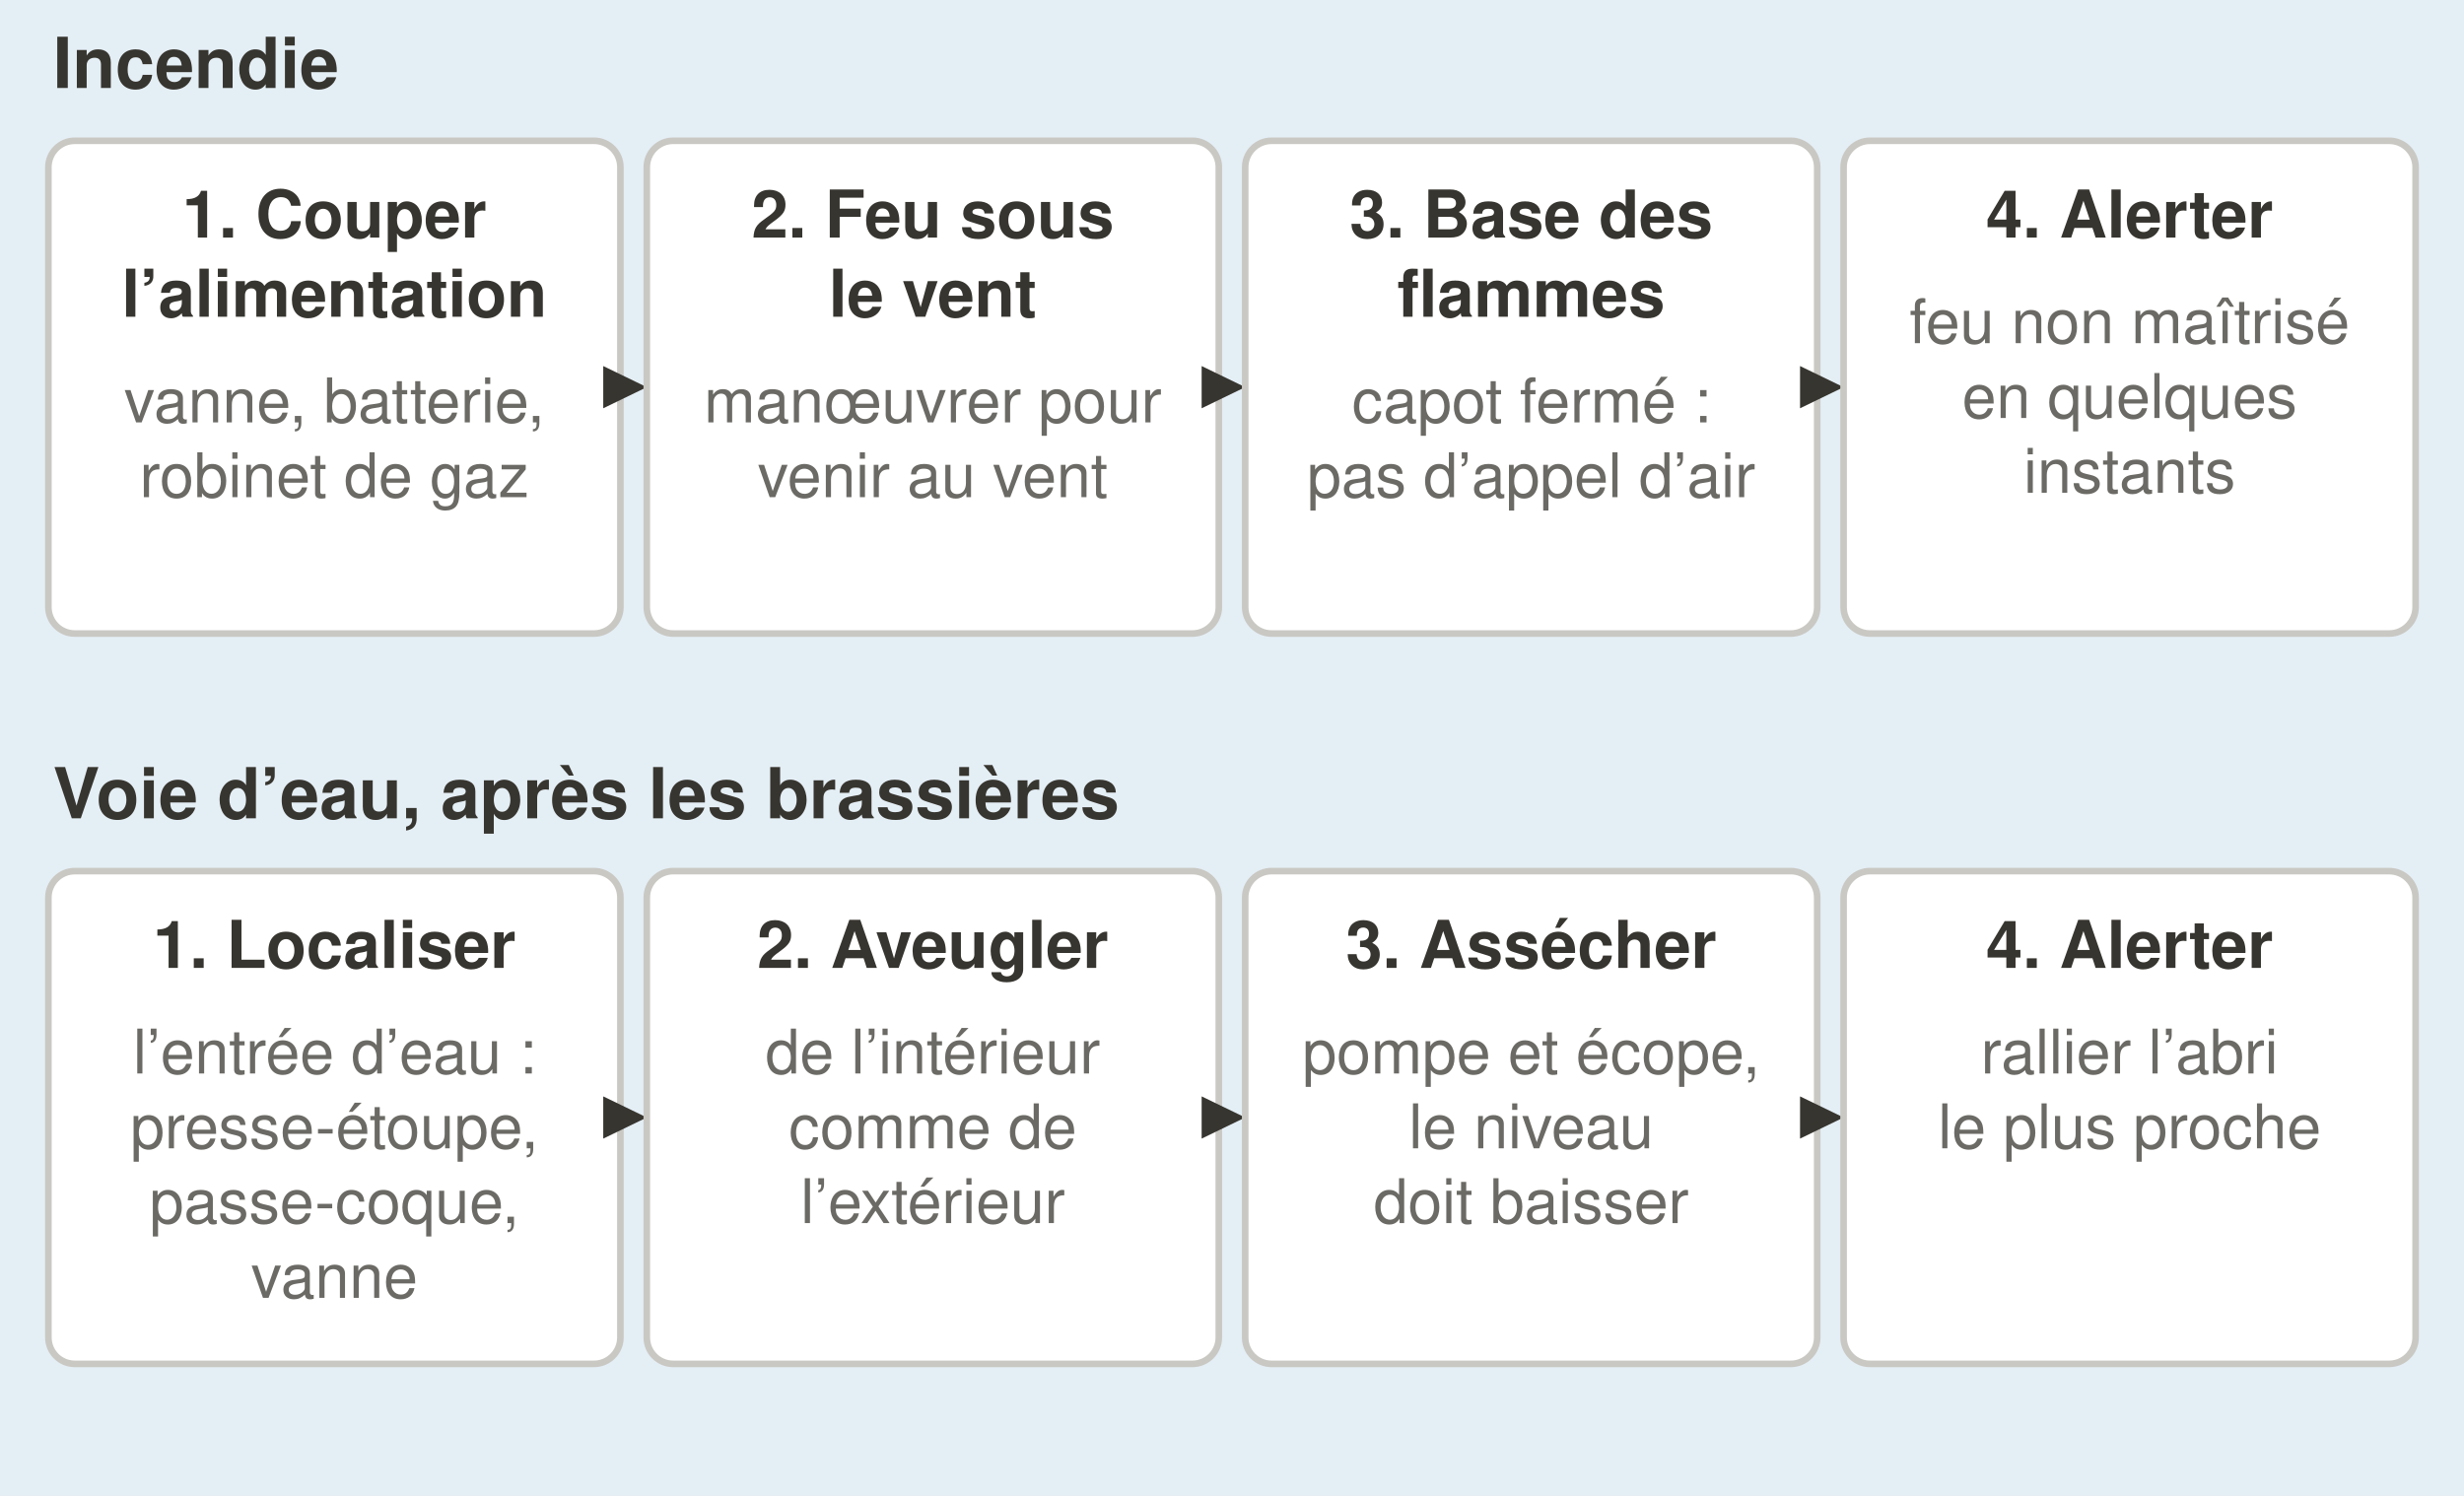
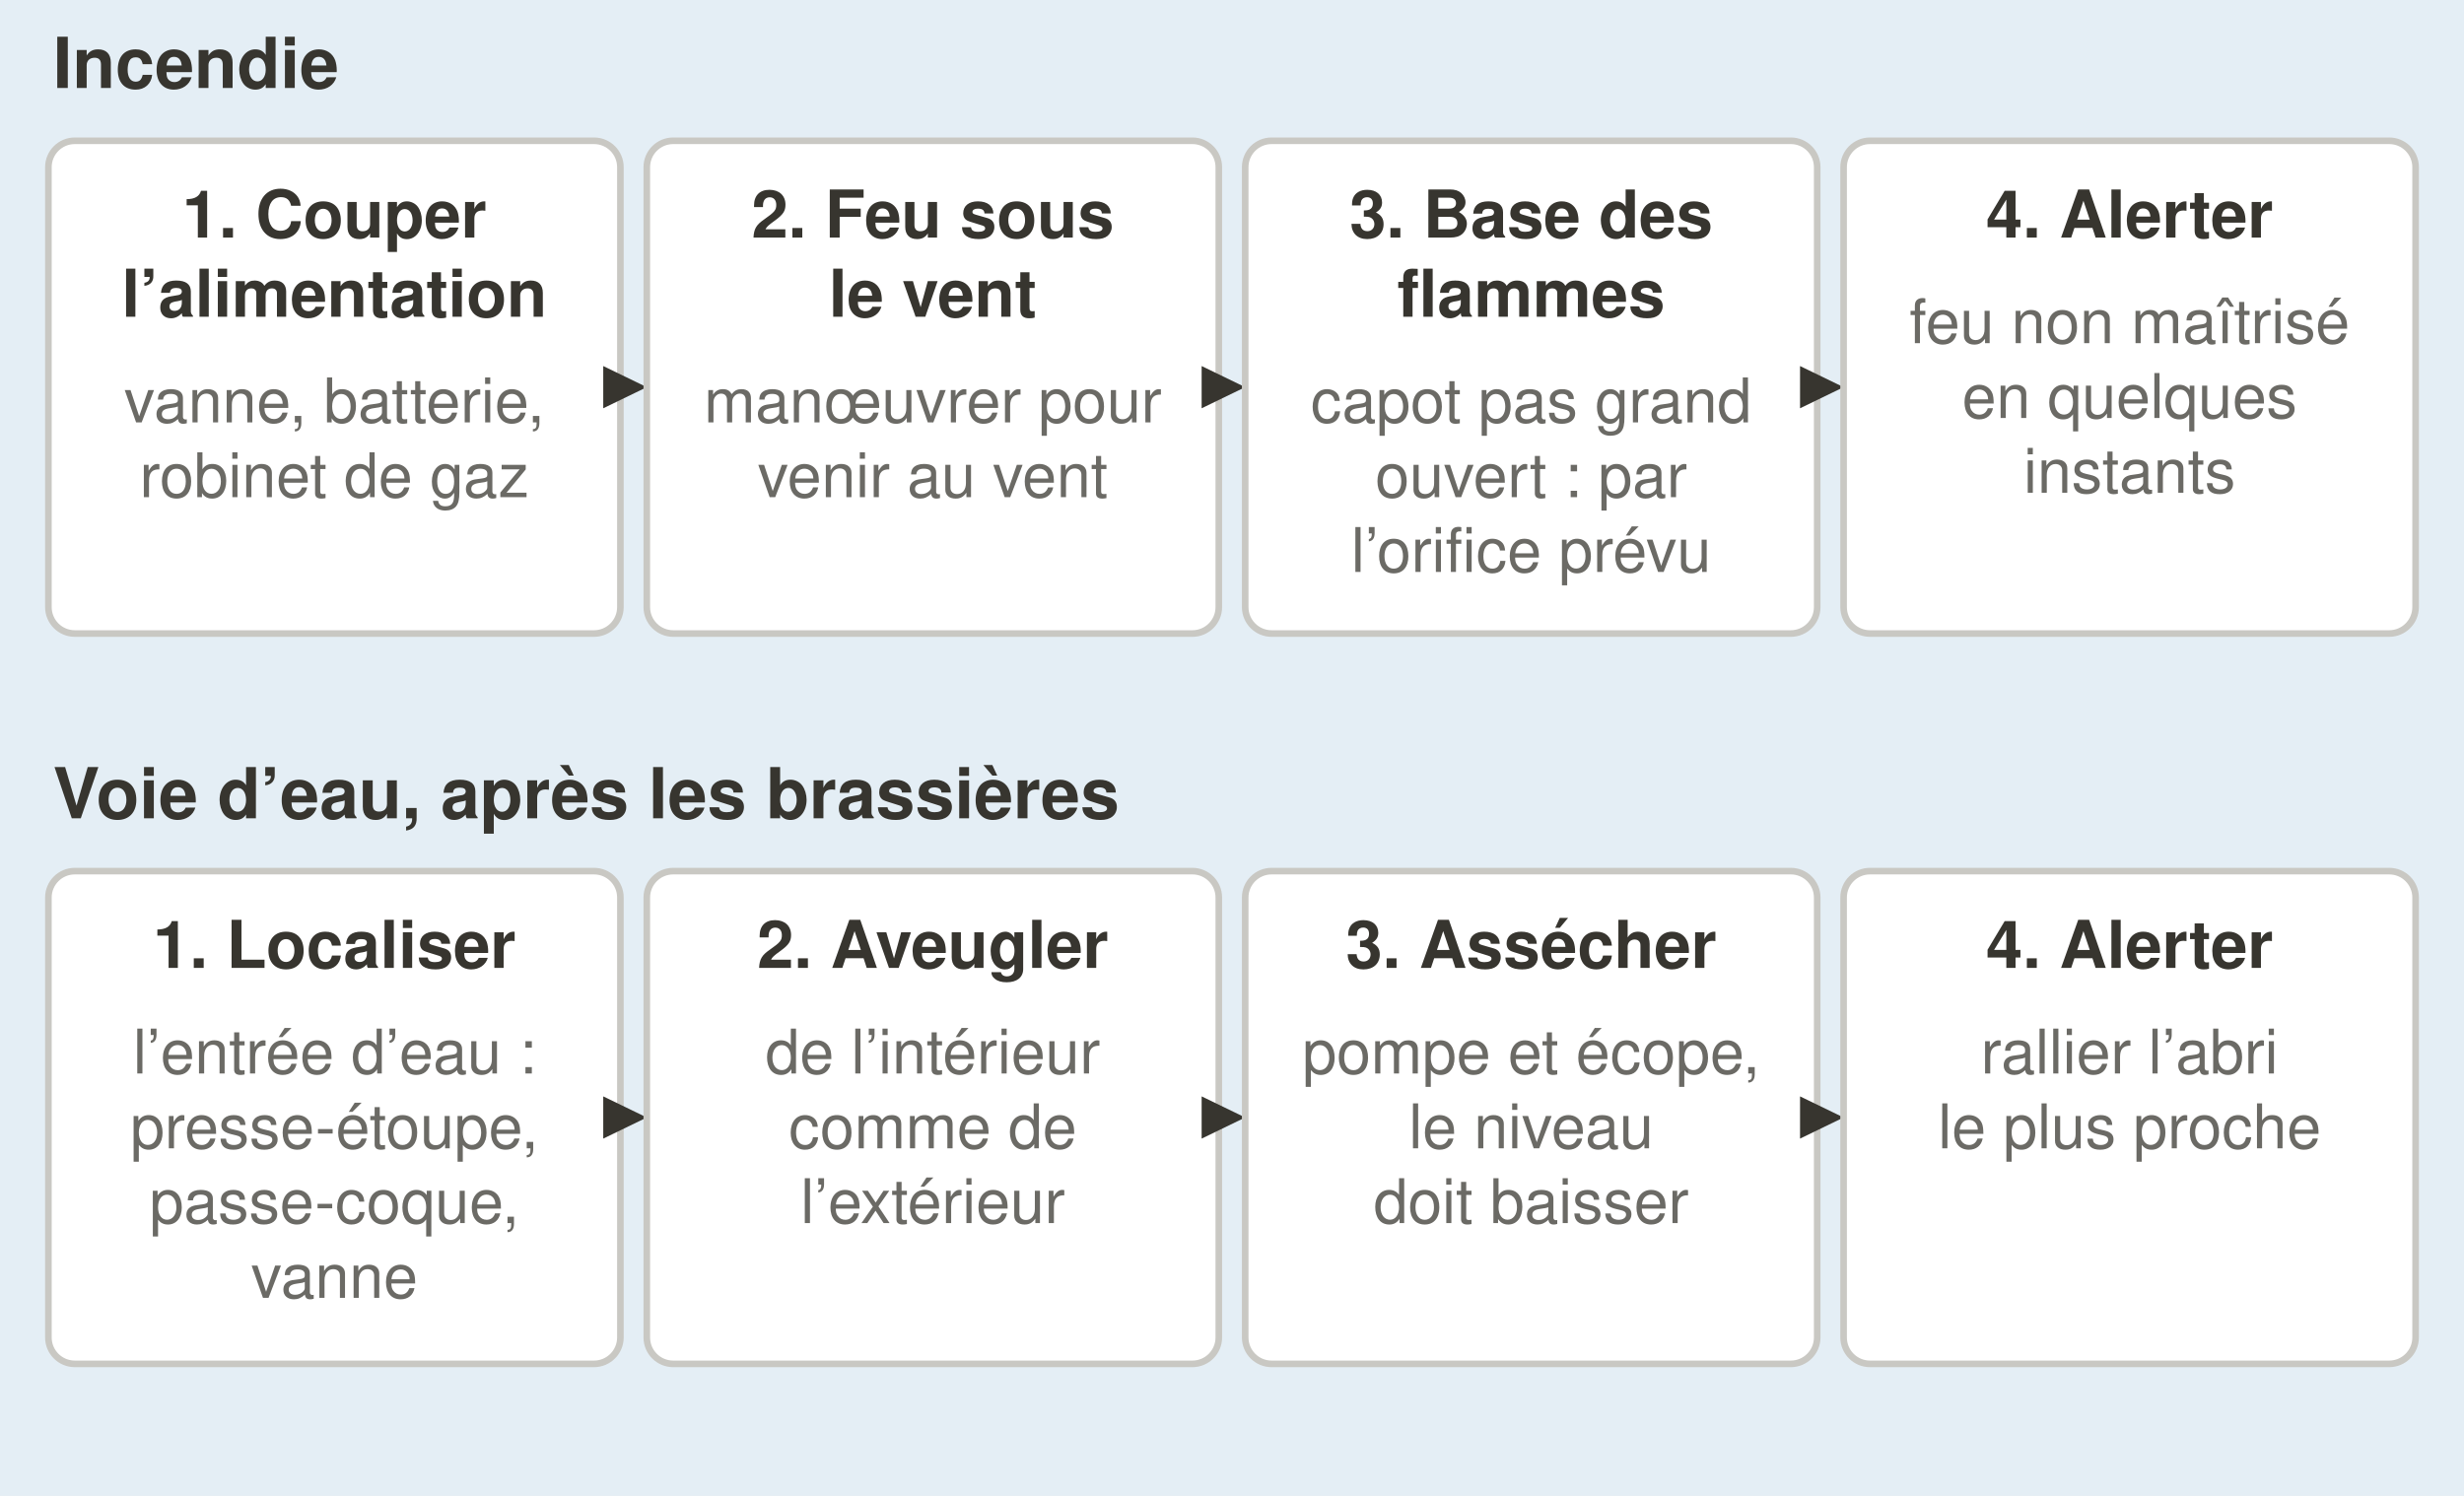
<svg xmlns="http://www.w3.org/2000/svg" viewBox="0 0 560 340" width="560" height="340" role="img" font-family="Helvetica, Arial, sans-serif">
  <rect width="560" height="340" fill="#e4eef5" />
  <text x="12.0" y="20.0" font-size="16" font-weight="700" text-anchor="start" fill="#37352f">Incendie</text>
  <rect x="11" y="32" width="130" height="112" rx="6" fill="#ffffff" stroke="#c9c8c3" stroke-width="1.5" />
  <text x="76.0" y="54.0" font-size="15" font-weight="700" text-anchor="middle" fill="#37352f">1. Couper</text>
  <text x="76.0" y="72.0" font-size="15" font-weight="700" text-anchor="middle" fill="#37352f">l’alimentation</text>
  <text x="76.0" y="96.0" font-size="14" font-weight="400" text-anchor="middle" fill="#6b6a65">vanne, batterie,</text>
  <text x="76.0" y="113.0" font-size="14" font-weight="400" text-anchor="middle" fill="#6b6a65">robinet de gaz</text>
  <line x1="141.0" y1="88.0" x2="139.0" y2="88.0" stroke="#37352f" stroke-width="2" stroke-linecap="round" />
  <polygon points="147.0,88.0 137.1,92.8 137.1,83.2" fill="#37352f" />
  <rect x="147" y="32" width="130" height="112" rx="6" fill="#ffffff" stroke="#c9c8c3" stroke-width="1.5" />
  <text x="212.0" y="54.0" font-size="15" font-weight="700" text-anchor="middle" fill="#37352f">2. Feu sous</text>
  <text x="212.0" y="72.0" font-size="15" font-weight="700" text-anchor="middle" fill="#37352f">le vent</text>
  <text x="212.0" y="96.0" font-size="14" font-weight="400" text-anchor="middle" fill="#6b6a65">manœuvrer pour</text>
  <text x="212.0" y="113.0" font-size="14" font-weight="400" text-anchor="middle" fill="#6b6a65">venir au vent</text>
  <line x1="277.0" y1="88.0" x2="275.0" y2="88.0" stroke="#37352f" stroke-width="2" stroke-linecap="round" />
  <polygon points="283.0,88.0 273.1,92.8 273.1,83.2" fill="#37352f" />
  <rect x="283" y="32" width="130" height="112" rx="6" fill="#ffffff" stroke="#c9c8c3" stroke-width="1.5" />
  <text x="348.0" y="54.0" font-size="15" font-weight="700" text-anchor="middle" fill="#37352f">3. Base des</text>
  <text x="348.0" y="72.0" font-size="15" font-weight="700" text-anchor="middle" fill="#37352f">flammes</text>
-   <text x="348.0" y="96.0" font-size="14" font-weight="400" text-anchor="middle" fill="#6b6a65">capot fermé :</text>
-   <text x="348.0" y="113.0" font-size="14" font-weight="400" text-anchor="middle" fill="#6b6a65">pas d’appel d’air</text>
+   <text x="348.0" y="96.0" font-size="14" font-weight="400" text-anchor="middle" fill="#6b6a65">capot pas grand</text>
+   <text x="348.0" y="113.0" font-size="14" font-weight="400" text-anchor="middle" fill="#6b6a65">ouvert : par</text>
+   <text x="348.0" y="130.0" font-size="14" font-weight="400" text-anchor="middle" fill="#6b6a65">l’orifice prévu</text>
  <line x1="413.0" y1="88.0" x2="411.0" y2="88.0" stroke="#37352f" stroke-width="2" stroke-linecap="round" />
  <polygon points="419.0,88.0 409.1,92.8 409.1,83.2" fill="#37352f" />
  <rect x="419" y="32" width="130" height="112" rx="6" fill="#ffffff" stroke="#c9c8c3" stroke-width="1.5" />
  <text x="484.0" y="54.0" font-size="15" font-weight="700" text-anchor="middle" fill="#37352f">4. Alerter</text>
  <text x="484.0" y="78.0" font-size="14" font-weight="400" text-anchor="middle" fill="#6b6a65">feu non maîtrisé</text>
  <text x="484.0" y="95.0" font-size="14" font-weight="400" text-anchor="middle" fill="#6b6a65">en quelques</text>
  <text x="484.0" y="112.0" font-size="14" font-weight="400" text-anchor="middle" fill="#6b6a65">instants</text>
  <text x="12.0" y="186.0" font-size="16" font-weight="700" text-anchor="start" fill="#37352f">Voie d’eau, après les brassières</text>
  <rect x="11" y="198" width="130" height="112" rx="6" fill="#ffffff" stroke="#c9c8c3" stroke-width="1.5" />
  <text x="76.0" y="220.0" font-size="15" font-weight="700" text-anchor="middle" fill="#37352f">1. Localiser</text>
  <text x="76.0" y="244.0" font-size="14" font-weight="400" text-anchor="middle" fill="#6b6a65">l’entrée d’eau :</text>
  <text x="76.0" y="261.0" font-size="14" font-weight="400" text-anchor="middle" fill="#6b6a65">presse-étoupe,</text>
  <text x="76.0" y="278.0" font-size="14" font-weight="400" text-anchor="middle" fill="#6b6a65">passe-coque,</text>
  <text x="76.0" y="295.0" font-size="14" font-weight="400" text-anchor="middle" fill="#6b6a65">vanne</text>
  <line x1="141.0" y1="254.0" x2="139.0" y2="254.0" stroke="#37352f" stroke-width="2" stroke-linecap="round" />
  <polygon points="147.0,254.0 137.1,258.8 137.1,249.2" fill="#37352f" />
  <rect x="147" y="198" width="130" height="112" rx="6" fill="#ffffff" stroke="#c9c8c3" stroke-width="1.5" />
  <text x="212.0" y="220.0" font-size="15" font-weight="700" text-anchor="middle" fill="#37352f">2. Aveugler</text>
  <text x="212.0" y="244.0" font-size="14" font-weight="400" text-anchor="middle" fill="#6b6a65">de l’intérieur</text>
  <text x="212.0" y="261.0" font-size="14" font-weight="400" text-anchor="middle" fill="#6b6a65">comme de</text>
  <text x="212.0" y="278.0" font-size="14" font-weight="400" text-anchor="middle" fill="#6b6a65">l’extérieur</text>
  <line x1="277.0" y1="254.0" x2="275.0" y2="254.0" stroke="#37352f" stroke-width="2" stroke-linecap="round" />
  <polygon points="283.0,254.0 273.1,258.8 273.1,249.2" fill="#37352f" />
  <rect x="283" y="198" width="130" height="112" rx="6" fill="#ffffff" stroke="#c9c8c3" stroke-width="1.5" />
  <text x="348.0" y="220.0" font-size="15" font-weight="700" text-anchor="middle" fill="#37352f">3. Assécher</text>
  <text x="348.0" y="244.0" font-size="14" font-weight="400" text-anchor="middle" fill="#6b6a65">pompe et écope,</text>
  <text x="348.0" y="261.0" font-size="14" font-weight="400" text-anchor="middle" fill="#6b6a65">le niveau</text>
  <text x="348.0" y="278.0" font-size="14" font-weight="400" text-anchor="middle" fill="#6b6a65">doit baisser</text>
  <line x1="413.0" y1="254.0" x2="411.0" y2="254.0" stroke="#37352f" stroke-width="2" stroke-linecap="round" />
  <polygon points="419.0,254.0 409.1,258.8 409.1,249.2" fill="#37352f" />
  <rect x="419" y="198" width="130" height="112" rx="6" fill="#ffffff" stroke="#c9c8c3" stroke-width="1.5" />
  <text x="484.0" y="220.0" font-size="15" font-weight="700" text-anchor="middle" fill="#37352f">4. Alerter</text>
  <text x="484.0" y="244.0" font-size="14" font-weight="400" text-anchor="middle" fill="#6b6a65">rallier l’abri</text>
  <text x="484.0" y="261.0" font-size="14" font-weight="400" text-anchor="middle" fill="#6b6a65">le plus proche</text>
</svg>
